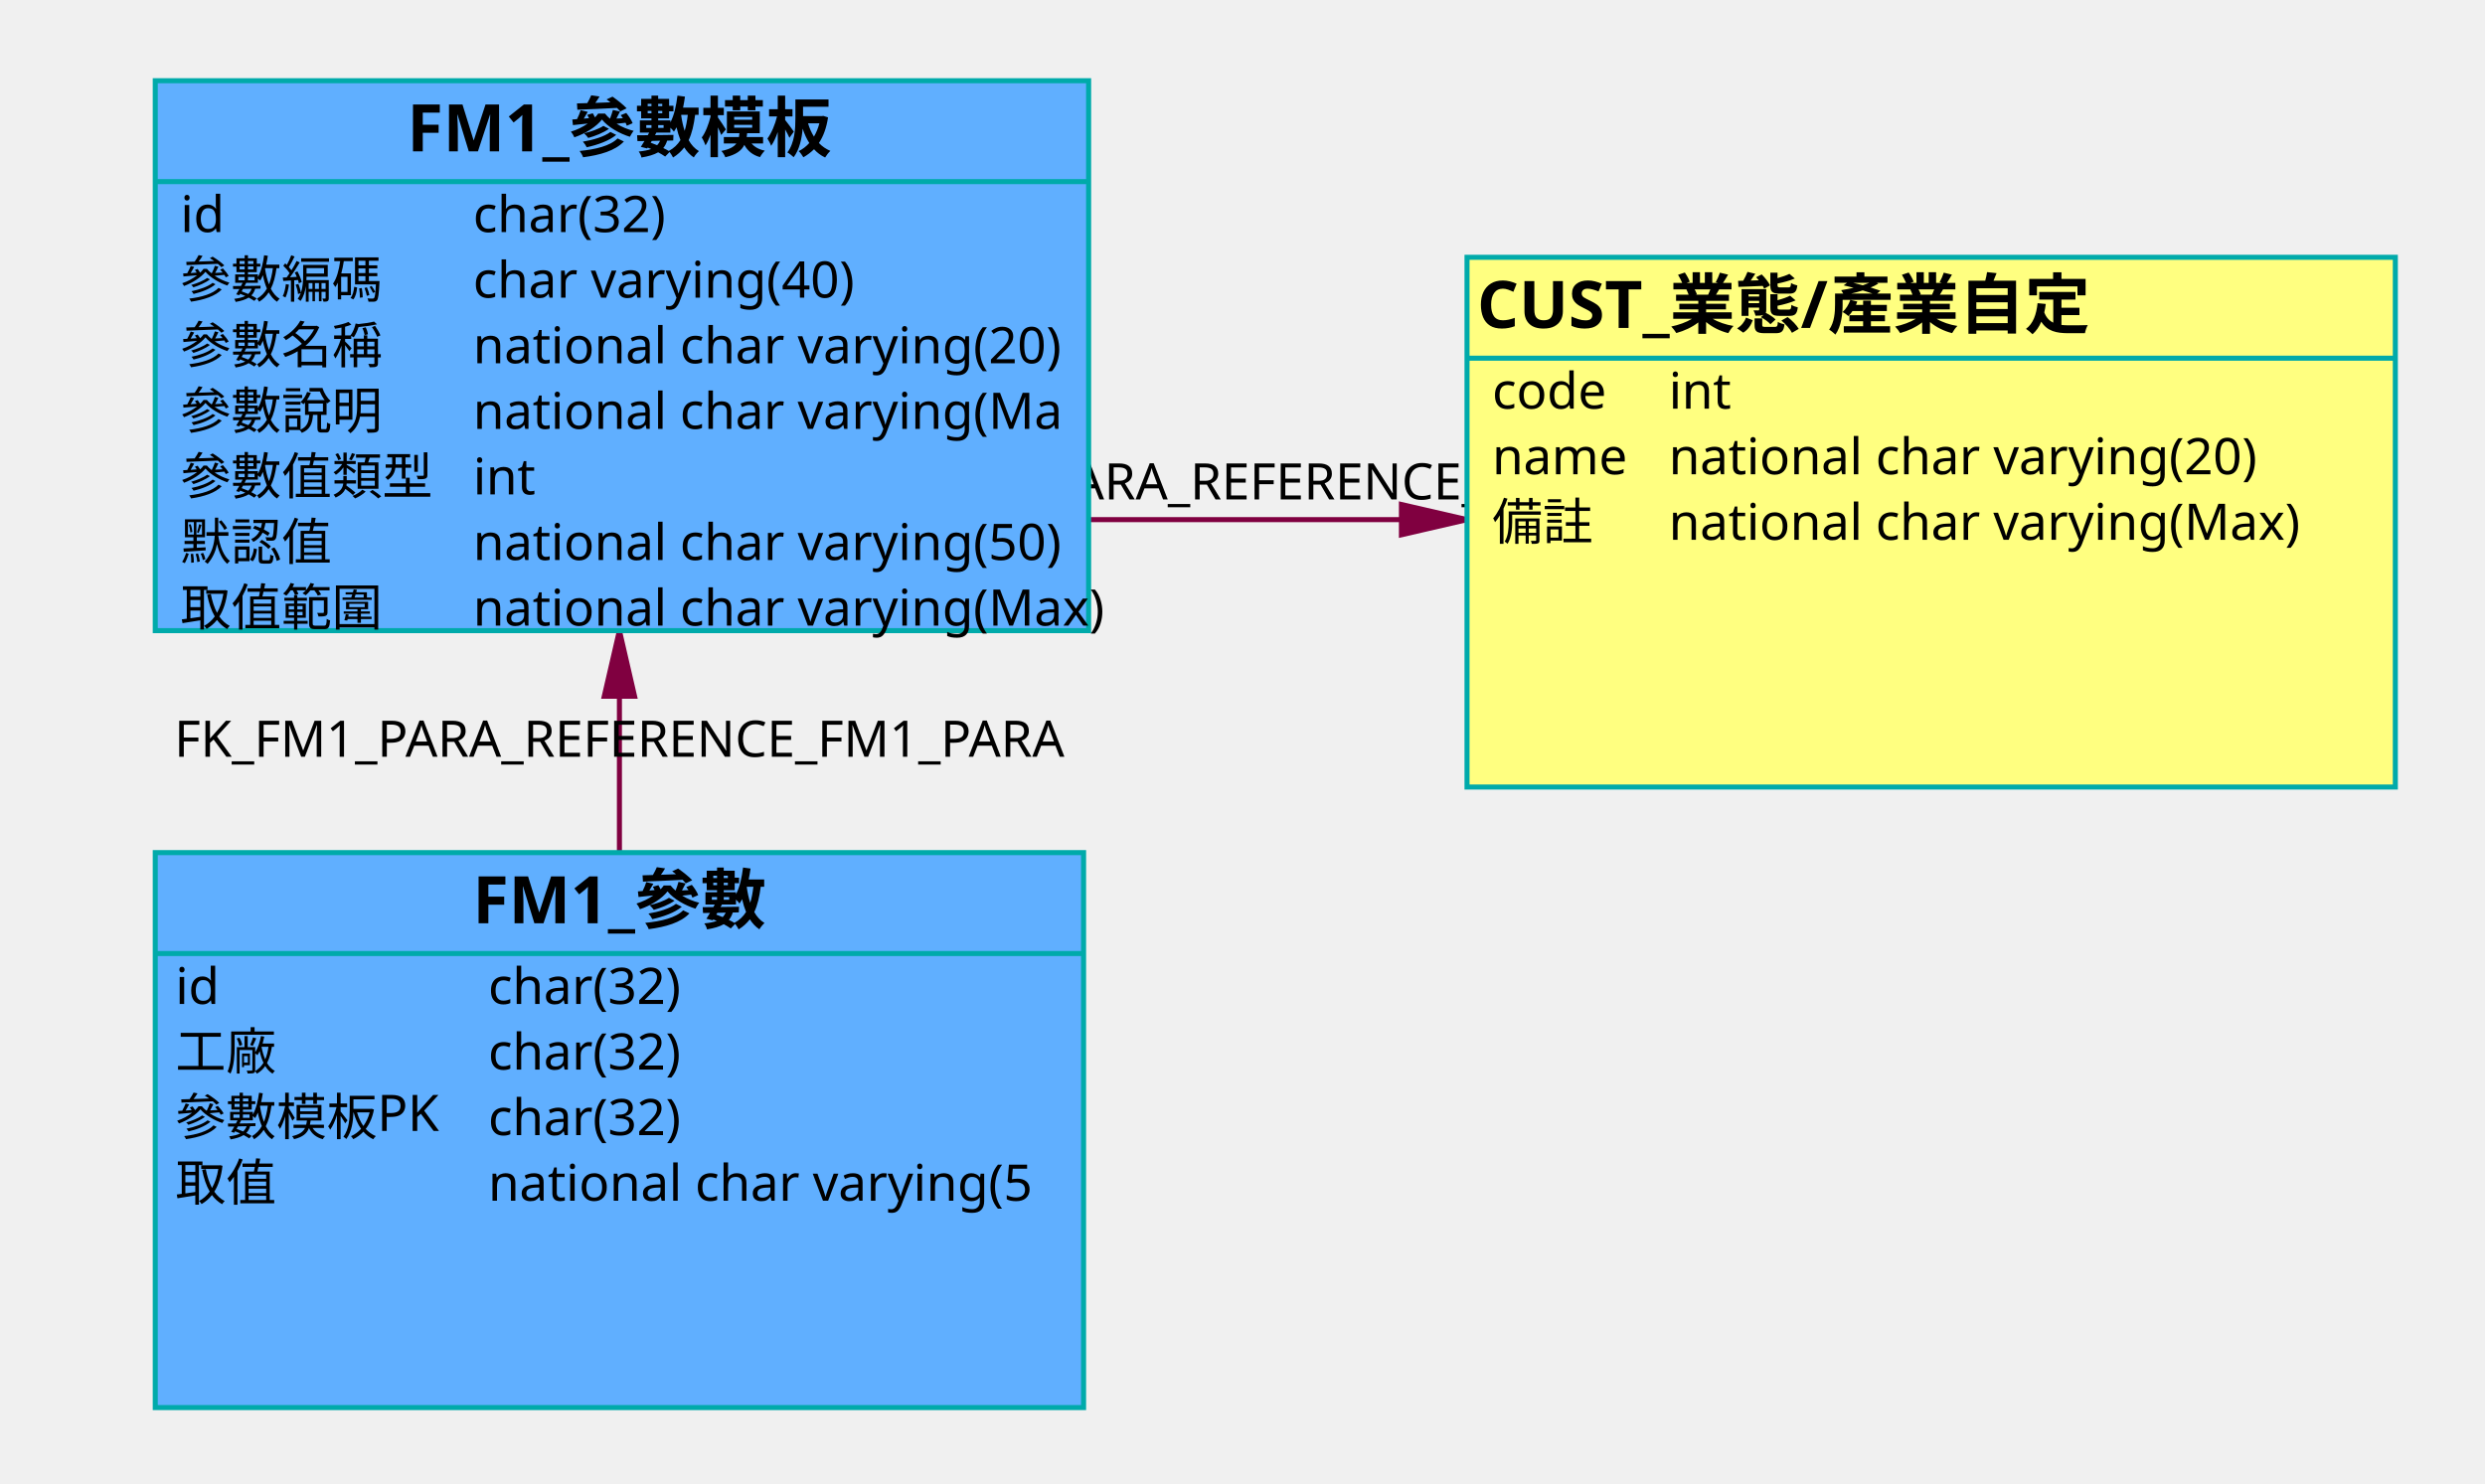
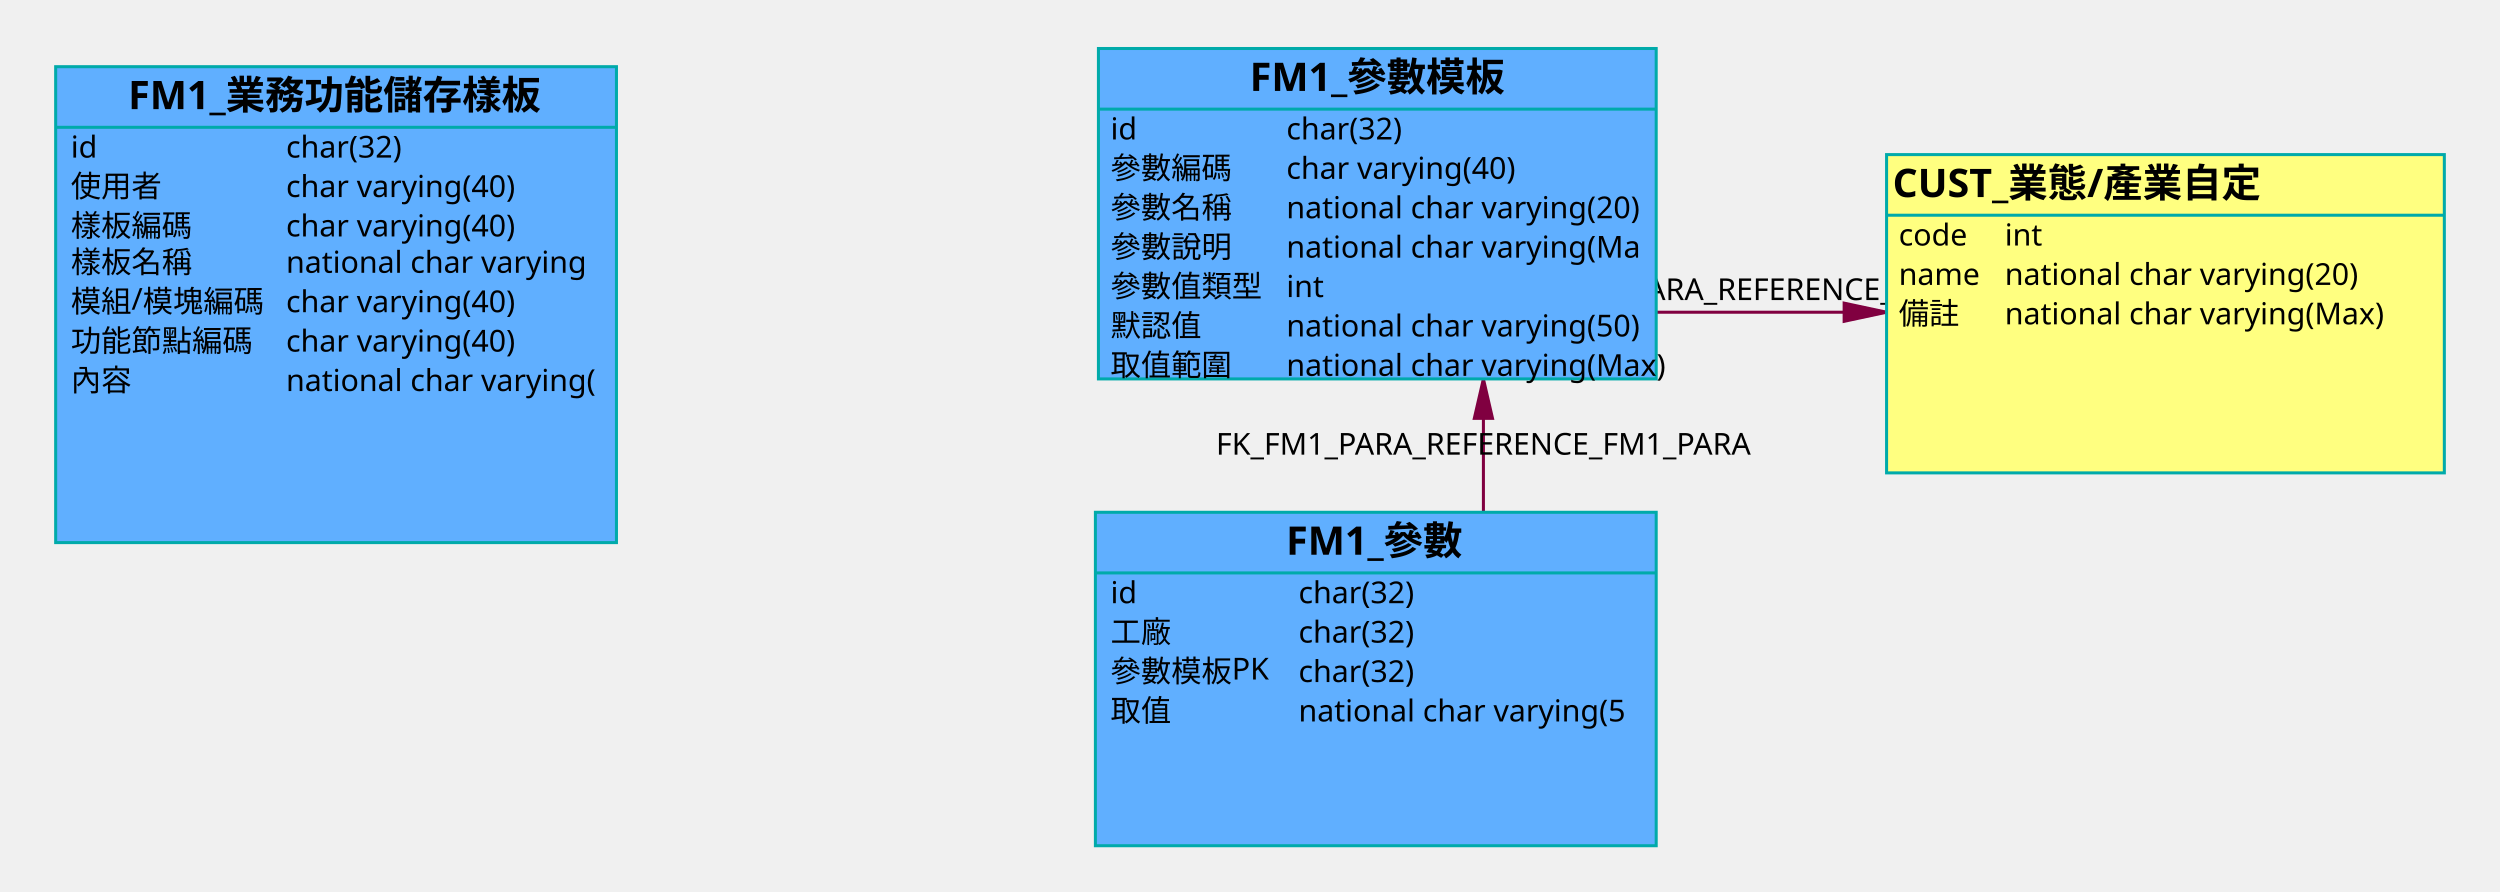
- <svg xmlns="http://www.w3.org/2000/svg" xmlns:xlink="http://www.w3.org/1999/xlink" width="129mm" height="77mm" version="1.1" viewBox="0 0 489 294">
-   <a target="_parent" xlink:href="Fact83.htm#161">
-     <polyline fill="none" points="214,103 289,103" stroke="#800040" stroke-width="1" />
-     <polygon fill="#800040" points="289,103 276,106 276,100" stroke="#800040" stroke-width="1" stroke-linejoin="miter" />
-     <text x="251" y="99" fill="#000000" font-size="10" font-family="'Arial Unicode MS','新宋體'" text-anchor="middle">FK_FM1_PARA_REFERENCE_CUST_BIZ</text>
+ <svg xmlns="http://www.w3.org/2000/svg" xmlns:xlink="http://www.w3.org/1999/xlink" width="216mm" height="77mm" version="1.1" viewBox="0 0 818 294">
+   <a target="_parent" xlink:href="Fact84.htm#161">
+     <polyline fill="none" points="543,103 619,103" stroke="#800040" stroke-width="1" />
+     <polygon fill="#800040" points="619,103 605,106 605,100" stroke="#800040" stroke-width="1" stroke-linejoin="miter" />
+     <text x="580" y="99" fill="#000000" font-size="10" font-family="'Arial Unicode MS','新宋體'" text-anchor="middle">FK_FM1_PARA_REFERENCE_CUST_BIZ</text>
  </a>
-   <a target="_parent" xlink:href="Fact82.htm#155">
-     <polyline fill="none" points="121,169 121,125" stroke="#800040" stroke-width="1" />
-     <polygon fill="#800040" points="121,125 124,138 118,138" stroke="#800040" stroke-width="1" stroke-linejoin="miter" />
-     <text x="121" y="150" fill="#000000" font-size="10" font-family="'Arial Unicode MS','新宋體'" text-anchor="middle">FK_FM1_PARA_REFERENCE_FM1_PARA</text>
+   <a target="_parent" xlink:href="Fact83.htm#155">
+     <polyline fill="none" points="486,169 486,125" stroke="#800040" stroke-width="1" />
+     <polygon fill="#800040" points="486,125 489,138 483,138" stroke="#800040" stroke-width="1" stroke-linejoin="miter" />
+     <text x="486" y="150" fill="#000000" font-size="10" font-family="'Arial Unicode MS','新宋體'" text-anchor="middle">FK_FM1_PARA_REFERENCE_FM1_PARA</text>
  </a>
  <a target="_parent" xlink:href="Fact30.htm#470">
-     <rect x="29" y="16" fill="#ffffff" width="0" height="0" stroke="none" stroke-width="0" />
-     <rect x="29" y="16" fill="#60afff" width="185" height="109" stroke="#00aaaa" stroke-width="1" />
-     <text x="121" y="30" fill="#000000" font-size="13" font-family="'Arial Unicode MS','微軟雅黑'" font-weight="bold" text-anchor="middle">FM1_參數模板</text>
-     <line x1="29" x2="214" y1="36" y2="36" stroke="#00aaaa" stroke-width="1" />
-     <text x="34" y="46" fill="#000000" font-size="10" font-family="'Arial Unicode MS','微軟雅黑'" text-anchor="start">id</text>
-     <text x="34" y="59" fill="#000000" font-size="10" font-family="'Arial Unicode MS','微軟雅黑'" text-anchor="start">參數編碼</text>
-     <text x="34" y="72" fill="#000000" font-size="10" font-family="'Arial Unicode MS','微軟雅黑'" text-anchor="start">參數名稱</text>
-     <text x="34" y="85" fill="#000000" font-size="10" font-family="'Arial Unicode MS','微軟雅黑'" text-anchor="start">參數說明</text>
-     <text x="34" y="98" fill="#000000" font-size="10" font-family="'Arial Unicode MS','微軟雅黑'" text-anchor="start">參數值類型</text>
-     <text x="34" y="111" fill="#000000" font-size="10" font-family="'Arial Unicode MS','微軟雅黑'" text-anchor="start">默認值</text>
-     <text x="34" y="124" fill="#000000" font-size="10" font-family="'Arial Unicode MS','微軟雅黑'" text-anchor="start">取值範圍</text>
-     <text x="92" y="46" fill="#000000" font-size="10" font-family="'Arial Unicode MS','微軟雅黑'" text-anchor="start">char(32)</text>
-     <text x="92" y="59" fill="#000000" font-size="10" font-family="'Arial Unicode MS','微軟雅黑'" text-anchor="start">char varying(40)</text>
-     <text x="92" y="72" fill="#000000" font-size="10" font-family="'Arial Unicode MS','微軟雅黑'" text-anchor="start">national char varying(20)</text>
-     <text x="92" y="85" fill="#000000" font-size="10" font-family="'Arial Unicode MS','微軟雅黑'" text-anchor="start">national char varying(Ma</text>
-     <text x="92" y="98" fill="#000000" font-size="10" font-family="'Arial Unicode MS','微軟雅黑'" text-anchor="start">int</text>
-     <text x="92" y="111" fill="#000000" font-size="10" font-family="'Arial Unicode MS','微軟雅黑'" text-anchor="start">national char varying(50)</text>
-     <text x="92" y="124" fill="#000000" font-size="10" font-family="'Arial Unicode MS','微軟雅黑'" text-anchor="start">national char varying(Max)</text>
+     <rect x="359" y="16" fill="#ffffff" width="0" height="0" stroke="none" stroke-width="0" />
+     <rect x="359" y="16" fill="#60afff" width="184" height="109" stroke="#00aaaa" stroke-width="1" />
+     <text x="451" y="30" fill="#000000" font-size="13" font-family="'Arial Unicode MS','微軟雅黑'" font-weight="bold" text-anchor="middle">FM1_參數模板</text>
+     <line x1="359" x2="543" y1="36" y2="36" stroke="#00aaaa" stroke-width="1" />
+     <text x="363" y="46" fill="#000000" font-size="10" font-family="'Arial Unicode MS','微軟雅黑'" text-anchor="start">id</text>
+     <text x="363" y="59" fill="#000000" font-size="10" font-family="'Arial Unicode MS','微軟雅黑'" text-anchor="start">參數編碼</text>
+     <text x="363" y="72" fill="#000000" font-size="10" font-family="'Arial Unicode MS','微軟雅黑'" text-anchor="start">參數名稱</text>
+     <text x="363" y="85" fill="#000000" font-size="10" font-family="'Arial Unicode MS','微軟雅黑'" text-anchor="start">參數說明</text>
+     <text x="363" y="98" fill="#000000" font-size="10" font-family="'Arial Unicode MS','微軟雅黑'" text-anchor="start">參數值類型</text>
+     <text x="363" y="111" fill="#000000" font-size="10" font-family="'Arial Unicode MS','微軟雅黑'" text-anchor="start">默認值</text>
+     <text x="363" y="124" fill="#000000" font-size="10" font-family="'Arial Unicode MS','微軟雅黑'" text-anchor="start">取值範圍</text>
+     <text x="421" y="46" fill="#000000" font-size="10" font-family="'Arial Unicode MS','微軟雅黑'" text-anchor="start">char(32)</text>
+     <text x="421" y="59" fill="#000000" font-size="10" font-family="'Arial Unicode MS','微軟雅黑'" text-anchor="start">char varying(40)</text>
+     <text x="421" y="72" fill="#000000" font-size="10" font-family="'Arial Unicode MS','微軟雅黑'" text-anchor="start">national char varying(20)</text>
+     <text x="421" y="85" fill="#000000" font-size="10" font-family="'Arial Unicode MS','微軟雅黑'" text-anchor="start">national char varying(Ma</text>
+     <text x="421" y="98" fill="#000000" font-size="10" font-family="'Arial Unicode MS','微軟雅黑'" text-anchor="start">int</text>
+     <text x="421" y="111" fill="#000000" font-size="10" font-family="'Arial Unicode MS','微軟雅黑'" text-anchor="start">national char varying(50)</text>
+     <text x="421" y="124" fill="#000000" font-size="10" font-family="'Arial Unicode MS','微軟雅黑'" text-anchor="start">national char varying(Max)</text>
  </a>
  <a target="_parent" xlink:href="Fact29.htm#428">
-     <rect x="29" y="169" fill="#ffffff" width="0" height="0" stroke="none" stroke-width="0" />
-     <rect x="29" y="169" fill="#60afff" width="184" height="110" stroke="#00aaaa" stroke-width="1" />
-     <text x="121" y="183" fill="#000000" font-size="13" font-family="'Arial Unicode MS','微軟雅黑'" font-weight="bold" text-anchor="middle">FM1_參數</text>
-     <line x1="29" x2="213" y1="189" y2="189" stroke="#00aaaa" stroke-width="1" />
-     <text x="33" y="199" fill="#000000" font-size="10" font-family="'Arial Unicode MS','微軟雅黑'" text-anchor="start">id</text>
-     <text x="33" y="212" fill="#000000" font-size="10" font-family="'Arial Unicode MS','微軟雅黑'" text-anchor="start">工廠</text>
-     <text x="33" y="225" fill="#000000" font-size="10" font-family="'Arial Unicode MS','微軟雅黑'" text-anchor="start">參數模板PK</text>
-     <text x="33" y="238" fill="#000000" font-size="10" font-family="'Arial Unicode MS','微軟雅黑'" text-anchor="start">取值</text>
-     <text x="95" y="199" fill="#000000" font-size="10" font-family="'Arial Unicode MS','微軟雅黑'" text-anchor="start">char(32)</text>
-     <text x="95" y="212" fill="#000000" font-size="10" font-family="'Arial Unicode MS','微軟雅黑'" text-anchor="start">char(32)</text>
-     <text x="95" y="225" fill="#000000" font-size="10" font-family="'Arial Unicode MS','微軟雅黑'" text-anchor="start">char(32)</text>
-     <text x="95" y="238" fill="#000000" font-size="10" font-family="'Arial Unicode MS','微軟雅黑'" text-anchor="start">national char varying(5</text>
+     <rect x="358" y="169" fill="#ffffff" width="0" height="0" stroke="none" stroke-width="0" />
+     <rect x="358" y="169" fill="#60afff" width="185" height="110" stroke="#00aaaa" stroke-width="1" />
+     <text x="450" y="183" fill="#000000" font-size="13" font-family="'Arial Unicode MS','微軟雅黑'" font-weight="bold" text-anchor="middle">FM1_參數</text>
+     <line x1="358" x2="543" y1="189" y2="189" stroke="#00aaaa" stroke-width="1" />
+     <text x="363" y="199" fill="#000000" font-size="10" font-family="'Arial Unicode MS','微軟雅黑'" text-anchor="start">id</text>
+     <text x="363" y="212" fill="#000000" font-size="10" font-family="'Arial Unicode MS','微軟雅黑'" text-anchor="start">工廠</text>
+     <text x="363" y="225" fill="#000000" font-size="10" font-family="'Arial Unicode MS','微軟雅黑'" text-anchor="start">參數模板PK</text>
+     <text x="363" y="238" fill="#000000" font-size="10" font-family="'Arial Unicode MS','微軟雅黑'" text-anchor="start">取值</text>
+     <text x="425" y="199" fill="#000000" font-size="10" font-family="'Arial Unicode MS','微軟雅黑'" text-anchor="start">char(32)</text>
+     <text x="425" y="212" fill="#000000" font-size="10" font-family="'Arial Unicode MS','微軟雅黑'" text-anchor="start">char(32)</text>
+     <text x="425" y="225" fill="#000000" font-size="10" font-family="'Arial Unicode MS','微軟雅黑'" text-anchor="start">char(32)</text>
+     <text x="425" y="238" fill="#000000" font-size="10" font-family="'Arial Unicode MS','微軟雅黑'" text-anchor="start">national char varying(5</text>
  </a>
  <a target="_parent" xlink:href="Fact16.htm#43">
-     <rect x="289" y="51" fill="#ffffff" width="0" height="0" stroke="none" stroke-width="0" />
-     <rect x="289" y="51" fill="#ffff80" width="184" height="105" stroke="#00aaaa" stroke-width="1" />
-     <text x="291" y="65" fill="#000000" font-size="13" font-family="'Arial Unicode MS','微軟雅黑'" font-weight="bold" text-anchor="start">CUST_業態/產業自定</text>
-     <line x1="289" x2="473" y1="71" y2="71" stroke="#00aaaa" stroke-width="1" />
-     <text x="294" y="81" fill="#000000" font-size="10" font-family="'Arial Unicode MS','微軟雅黑'" text-anchor="start">code</text>
-     <text x="294" y="94" fill="#000000" font-size="10" font-family="'Arial Unicode MS','微軟雅黑'" text-anchor="start">name</text>
-     <text x="294" y="107" fill="#000000" font-size="10" font-family="'Arial Unicode MS','微軟雅黑'" text-anchor="start">備註</text>
-     <text x="329" y="81" fill="#000000" font-size="10" font-family="'Arial Unicode MS','微軟雅黑'" text-anchor="start">int</text>
-     <text x="329" y="94" fill="#000000" font-size="10" font-family="'Arial Unicode MS','微軟雅黑'" text-anchor="start">national char varying(20)</text>
-     <text x="329" y="107" fill="#000000" font-size="10" font-family="'Arial Unicode MS','微軟雅黑'" text-anchor="start">national char varying(Max)</text>
+     <rect x="619" y="51" fill="#ffffff" width="0" height="0" stroke="none" stroke-width="0" />
+     <rect x="619" y="51" fill="#ffff80" width="184" height="105" stroke="#00aaaa" stroke-width="1" />
+     <text x="621" y="65" fill="#000000" font-size="13" font-family="'Arial Unicode MS','微軟雅黑'" font-weight="bold" text-anchor="start">CUST_業態/產業自定</text>
+     <line x1="619" x2="803" y1="71" y2="71" stroke="#00aaaa" stroke-width="1" />
+     <text x="623" y="81" fill="#000000" font-size="10" font-family="'Arial Unicode MS','微軟雅黑'" text-anchor="start">code</text>
+     <text x="623" y="94" fill="#000000" font-size="10" font-family="'Arial Unicode MS','微軟雅黑'" text-anchor="start">name</text>
+     <text x="623" y="107" fill="#000000" font-size="10" font-family="'Arial Unicode MS','微軟雅黑'" text-anchor="start">備註</text>
+     <text x="658" y="81" fill="#000000" font-size="10" font-family="'Arial Unicode MS','微軟雅黑'" text-anchor="start">int</text>
+     <text x="658" y="94" fill="#000000" font-size="10" font-family="'Arial Unicode MS','微軟雅黑'" text-anchor="start">national char varying(20)</text>
+     <text x="658" y="107" fill="#000000" font-size="10" font-family="'Arial Unicode MS','微軟雅黑'" text-anchor="start">national char varying(Max)</text>
+   </a>
+   <a target="_parent" xlink:href="Fact31.htm#579">
+     <rect x="15" y="22" fill="#ffffff" width="0" height="0" stroke="none" stroke-width="0" />
+     <rect x="15" y="22" fill="#60afff" width="185" height="157" stroke="#00aaaa" stroke-width="1" />
+     <text x="107" y="36" fill="#000000" font-size="13" font-family="'Arial Unicode MS','微軟雅黑'" font-weight="bold" text-anchor="middle">FM1_業務功能儲存樣板</text>
+     <line x1="15" x2="200" y1="42" y2="42" stroke="#00aaaa" stroke-width="1" />
+     <text x="20" y="52" fill="#000000" font-size="10" font-family="'Arial Unicode MS','微軟雅黑'" text-anchor="start">id</text>
+     <text x="20" y="65" fill="#000000" font-size="10" font-family="'Arial Unicode MS','微軟雅黑'" text-anchor="start">使用者</text>
+     <text x="20" y="78" fill="#000000" font-size="10" font-family="'Arial Unicode MS','微軟雅黑'" text-anchor="start">樣板編碼</text>
+     <text x="20" y="90" fill="#000000" font-size="10" font-family="'Arial Unicode MS','微軟雅黑'" text-anchor="start">樣板名稱</text>
+     <text x="20" y="103" fill="#000000" font-size="10" font-family="'Arial Unicode MS','微軟雅黑'" text-anchor="start">模組/模塊編碼</text>
+     <text x="20" y="116" fill="#000000" font-size="10" font-family="'Arial Unicode MS','微軟雅黑'" text-anchor="start">功能節點編碼</text>
+     <text x="20" y="129" fill="#000000" font-size="10" font-family="'Arial Unicode MS','微軟雅黑'" text-anchor="start">內容</text>
+     <text x="91" y="52" fill="#000000" font-size="10" font-family="'Arial Unicode MS','微軟雅黑'" text-anchor="start">char(32)</text>
+     <text x="91" y="65" fill="#000000" font-size="10" font-family="'Arial Unicode MS','微軟雅黑'" text-anchor="start">char varying(40)</text>
+     <text x="91" y="78" fill="#000000" font-size="10" font-family="'Arial Unicode MS','微軟雅黑'" text-anchor="start">char varying(40)</text>
+     <text x="91" y="90" fill="#000000" font-size="10" font-family="'Arial Unicode MS','微軟雅黑'" text-anchor="start">national char varying</text>
+     <text x="91" y="103" fill="#000000" font-size="10" font-family="'Arial Unicode MS','微軟雅黑'" text-anchor="start">char varying(40)</text>
+     <text x="91" y="116" fill="#000000" font-size="10" font-family="'Arial Unicode MS','微軟雅黑'" text-anchor="start">char varying(40)</text>
+     <text x="91" y="129" fill="#000000" font-size="10" font-family="'Arial Unicode MS','微軟雅黑'" text-anchor="start">national char varying(</text>
  </a>
</svg>
